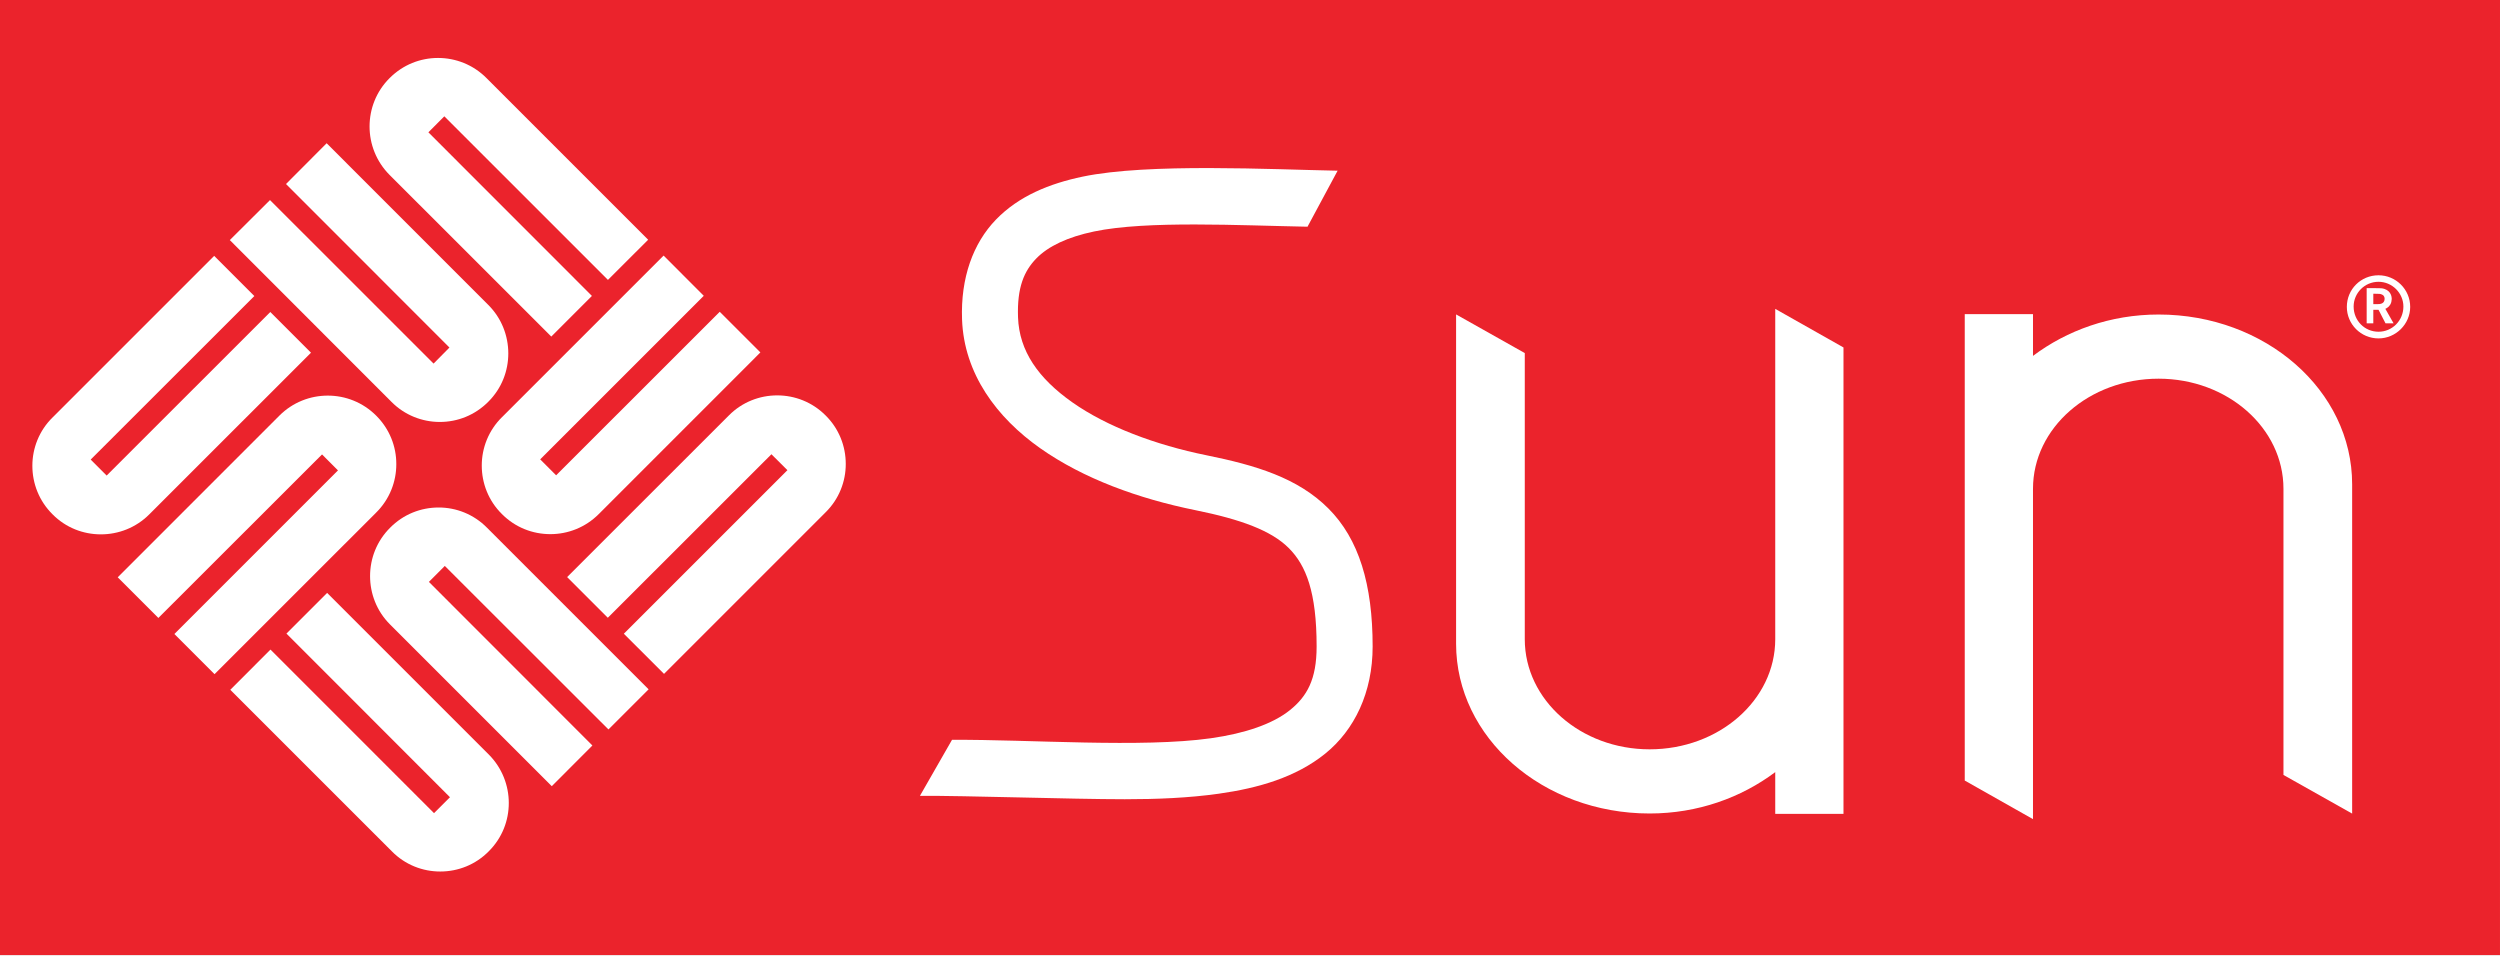
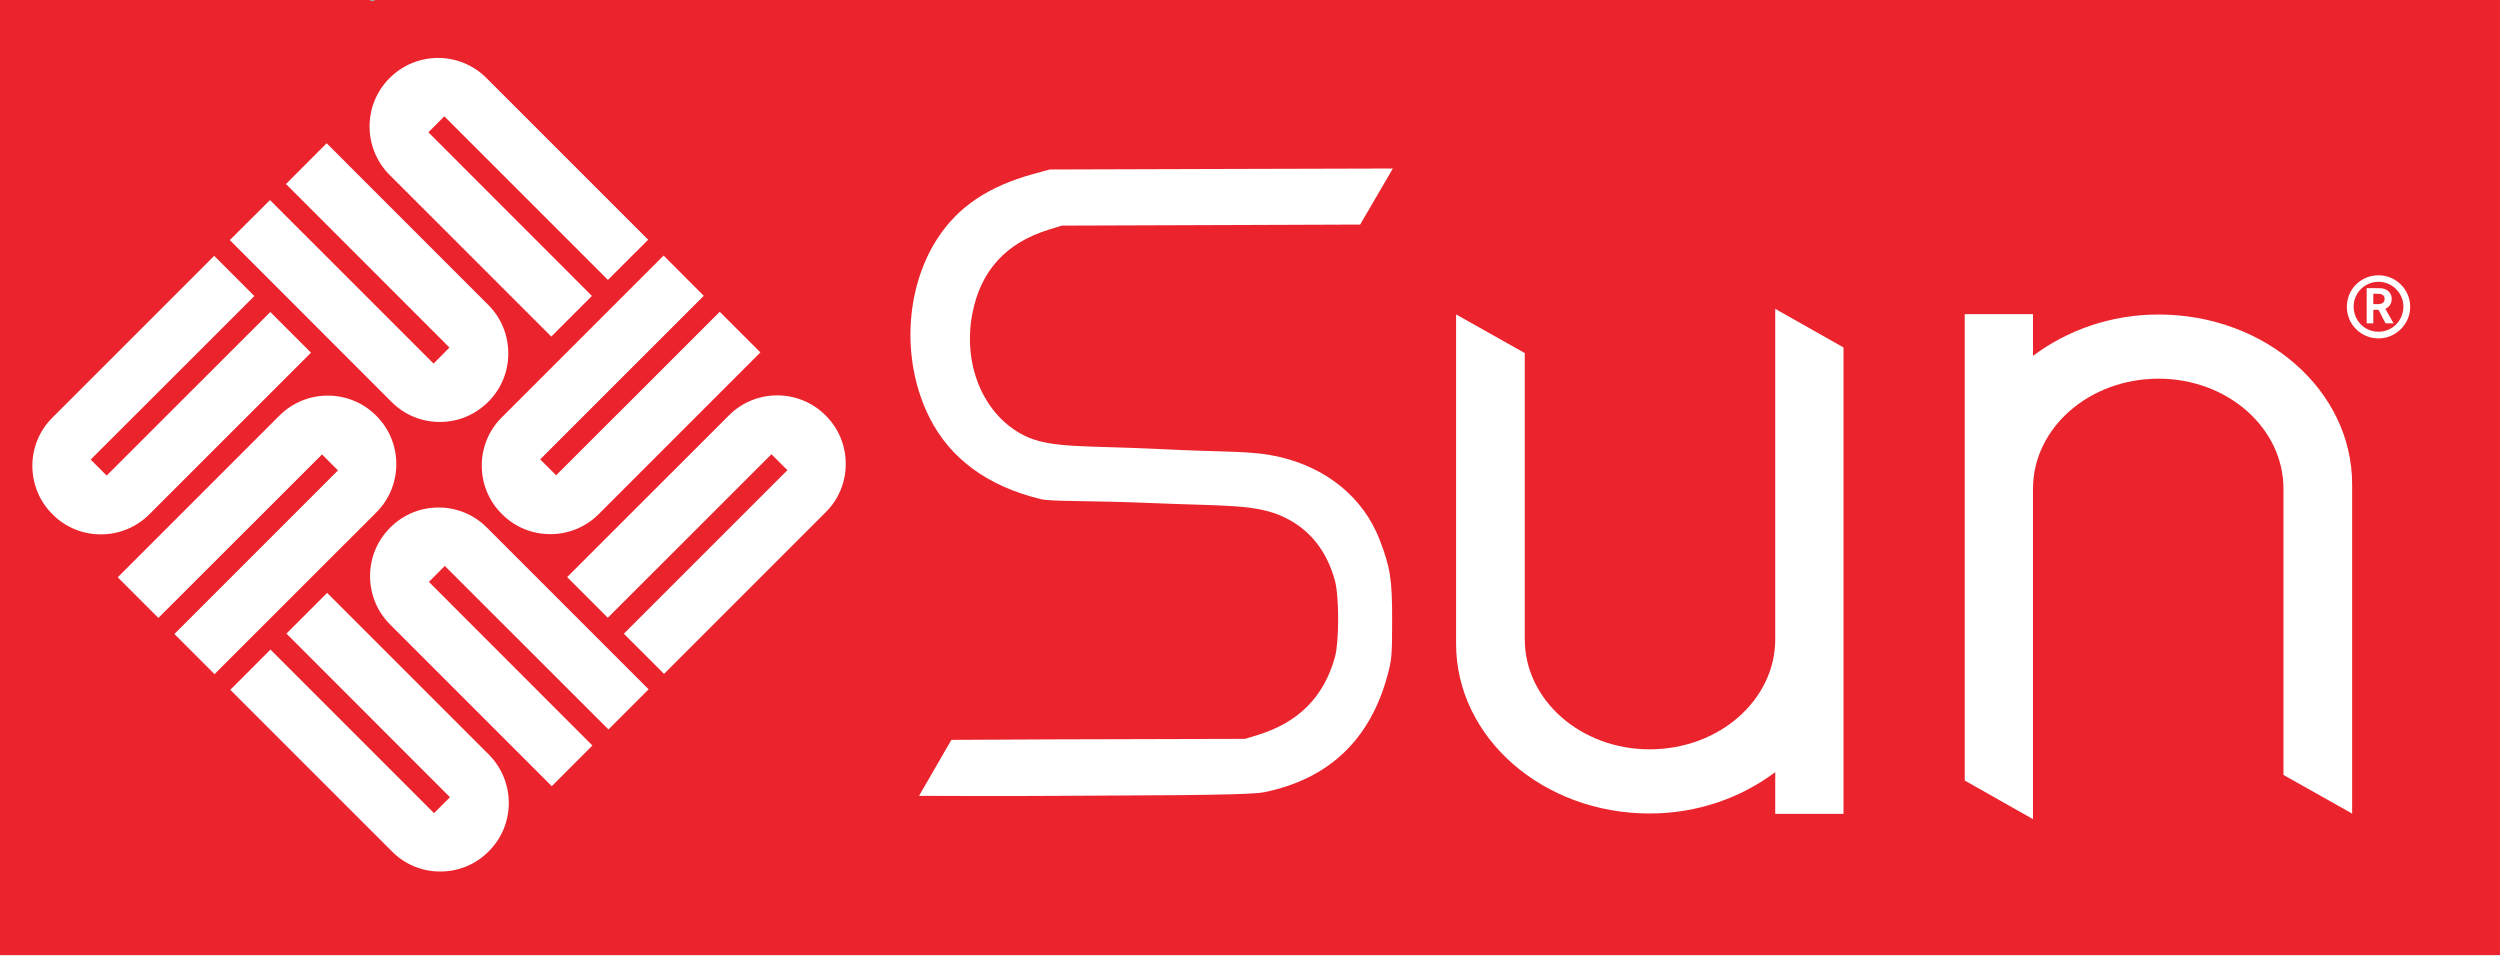
<svg xmlns="http://www.w3.org/2000/svg" version="1.1" id="svg2" xml:space="preserve" width="1294.227" height="494.435" viewBox="0 0 1294.227 494.435">
  <defs id="defs6" />
  <g id="g8" transform="matrix(1.333333,0,0,-1.333333,0,785.96)">
    <g id="g10" transform="scale(0.1)">
      <path d="M 9706.7,5894.7 H 0 V 2186.44 h 9706.66" style="fill:#eb232c;fill-opacity:1;fill-rule:nonzero;stroke:none" id="path12" />
      <path d="m 9138.429,4704.473 c 0,52.29 42.6,96.12 96.59,96.12 53.13,0 96.6,-43.83 96.6,-96.12 0,-54.7 -43.47,-97.81 -96.6,-97.81 -53.99,0 -96.59,43.11 -96.59,97.81 m 96.59,-123.71 c 67.18,0 122.98,55.45 122.98,122.38 0,68.27 -55.8,122.74 -122.98,122.74 -68.75,0 -122.99,-54.47 -122.99,-122.74 0,-66.93 54.24,-122.38 122.99,-122.38 m -11.74,195.12 c 19.61,0 26.88,0 35.47,-3.26 24.93,-8.6 27.59,-30.51 27.59,-38.38 0,-1.45 -0.73,-6.41 -1.45,-11.25 -1.21,-5.69 -4.97,-16.47 -16.82,-23.73 -1.58,-0.84 -2.54,-2.05 -6.54,-3.62 l 32.07,-56.42 h -31.34 l -27.24,52.65 h -20.22 v -52.65 h -25.78 v 136.66 z m 9.68,-61.95 c 8.48,0 17.2,1.07 22.64,9.06 1.93,3.14 3.15,6.78 3.15,11.74 0,7.38 -4.11,14.18 -9.93,16.11 -5.93,3.26 -12.47,3.26 -25.54,3.26 h -8.48 v -40.17 h 18.16" style="fill:#ffffff;fill-opacity:1;fill-rule:nonzero;stroke:none" id="path16" />
      <path d="m 2159.24,4049.21 -61.86,61.97 635.13,635.01 -155.91,156.15 -627.5,-627.26 c -52.41,-51.57 -78.68,-120.19 -78.56,-188.1 0,-68.75 26.15,-136.79 78.43,-188.35 51.82,-52.05 119.36,-77.84 187.99,-77.84 67.79,0 135.81,25.79 187.75,77.84 l 627.62,627.74 -157.85,157.72 -635.24,-634.88" style="fill:#ffffff;fill-opacity:1;fill-rule:nonzero;stroke:none" id="path24" />
      <path d="m 2995.21,4131.02 62.1,-61.85 -635.12,-635.01 156.02,-155.91 627.14,627.14 c 52.41,51.58 78.68,120.09 78.44,188.11 0,68.51 -26.03,136.66 -78.44,188.35 -51.69,51.8 -119.47,77.71 -187.74,77.71 -67.79,0 -135.94,-25.67 -187.74,-77.96 L 2202,3654.1 l 157.96,-157.96 635.25,634.88" style="fill:#ffffff;fill-opacity:1;fill-rule:nonzero;stroke:none" id="path26" />
      <path d="m 1745.06,4545.31 -61.62,-62.33 -635.13,634.88 -156.025,-155.3 627.025,-627.5 c 51.69,-52.53 120.32,-78.68 188.34,-78.68 68.76,0 136.42,26.15 188.47,78.68 51.81,51.69 77.46,119.35 77.46,187.74 -0.11,67.67 -25.65,136.18 -77.58,187.86 l -627.75,627.88 -157.84,-158.34 634.65,-634.89" style="fill:#ffffff;fill-opacity:1;fill-rule:nonzero;stroke:none" id="path28" />
      <path d="m 1663.31,5380.99 61.86,62.1 635.25,-635.13 156.14,155.91 -627.25,627.26 c -51.81,52.42 -120.33,78.56 -188.47,78.56 -68.76,0 -136.3,-26.14 -188.48,-78.56 -51.68,-51.57 -77.47,-119.35 -77.47,-187.63 0,-67.65 25.79,-135.81 77.72,-187.98 l 627.87,-627.62 157.71,157.84 -634.88,635.25" style="fill:#ffffff;fill-opacity:1;fill-rule:nonzero;stroke:none" id="path30" />
      <path d="m 1747.05,2799.32 -61.85,-61.85 -635.01,635.13 -156.03,-156.15 627.27,-627.14 c 51.31,-52.4 120.07,-78.57 187.86,-78.43 68.75,0 136.77,26.03 188.58,78.67 51.82,51.7 77.59,119.12 77.59,187.38 0,67.67 -25.77,136.06 -77.59,188.11 l -627.74,627.62 -157.96,-157.96 634.88,-635.38" style="fill:#ffffff;fill-opacity:1;fill-rule:nonzero;stroke:none" id="path32" />
      <path d="m 1665.31,3635.4 61.73,61.98 635.37,-634.89 155.91,155.79 -627.26,627.25 c -51.57,52.54 -120.32,78.93 -188.23,78.69 -68.63,0 -136.53,-26.15 -188.35,-78.69 -51.8,-51.68 -77.59,-119.35 -77.59,-187.73 0,-67.68 25.55,-135.94 77.48,-187.62 l 627.98,-627.99 157.73,157.96 -634.77,635.25" style="fill:#ffffff;fill-opacity:1;fill-rule:nonzero;stroke:none" id="path34" />
      <path d="m 414.121,4048.25 -61.98,62.1 635.379,634.88 -155.911,156.03 -627.261,-627.14 c -52.532,-51.44 -78.801,-120.2 -78.684,-187.98 0,-68.75 26.152,-136.66 78.438,-188.47 51.574,-52.05 119.355,-77.71 187.617,-77.71 67.91,0 136.062,25.66 187.988,77.71 l 627.743,627.62 -157.96,157.98 -635.369,-635.02" style="fill:#ffffff;fill-opacity:1;fill-rule:nonzero;stroke:none" id="path36" />
      <path d="m 1250.37,4130.28 61.86,-61.98 -635.128,-635.25 155.906,-155.91 627.512,627.38 c 52.04,51.44 78.44,120.08 78.19,188.23 0.25,68.52 -26.15,136.41 -78.19,188.22 -51.94,51.94 -119.73,77.72 -187.87,77.72 -67.9,0 -135.93,-25.78 -187.86,-77.72 l -627.747,-627.74 157.84,-157.84 635.487,634.89" style="fill:#ffffff;fill-opacity:1;fill-rule:nonzero;stroke:none" id="path38" />
      <path id="path32983" style="fill:#ffffff;fill-opacity:1;fill-rule:nonzero;stroke:none;stroke-width:0.172" d="m 919.027,159.9 -0.002,171.037 c -0.011,31.495 -29.117,56.982 -65.023,56.982 -35.662,0 -64.639,-25.497 -64.639,-57 V 182.781 l -35.559,-20.014 v 170.494 c 0,48.613 44.89,87.877 100.197,87.877 24.946,0 47.473,-8.241 65.023,-21.414 v 21.623 h 35.332 V 179.875 Z" transform="matrix(7.5,0,0,-7.5,0,5894.7)" />
      <path id="path32983-3" style="fill:#ffffff;fill-opacity:1;fill-rule:nonzero;stroke:none;stroke-width:1.29" d="m 7893.465,2714.239 0.015,1282.778 c 0.083,236.214 218.376,427.368 487.676,427.368 267.466,0 484.79,-191.224 484.79,-427.5 V 2885.845 l 266.689,-150.102 v 1278.706 c 0,364.597 -336.677,659.077 -751.479,659.077 -187.098,0 -356.045,-61.805 -487.676,-160.605 V 4675.09 H 7628.49 V 2864.049 Z" />
-       <path style="color:#000000;fill:#ffffff;fill-rule:evenodd;-inkscape-stroke:none" d="m 4367.111,2791.514 c -207.463,0.062 -617.942,14.214 -795.308,13.229 l 124.591,217.496 c 302.257,1.68 737.181,-31.777 1004.874,6.055 133.847,18.916 241.041,55.885 307.357,109.397 66.317,53.512 103.397,119.256 103.397,246.803 0,210.947 -40.752,314.954 -108.311,382.4 -67.558,67.446 -184.182,110.84 -362.978,147.086 -219.59,44.516 -433.436,121.7 -602.1,240.508 -168.664,118.808 -295.739,289.17 -303.314,500.078 -5.761,160.383 42.263,295.068 131.631,387.461 89.368,92.393 209.321,140.192 336.617,166.846 254.593,53.307 735.682,27.788 989.982,23.051 L 5076.646,5014.459 c -263.78,4.914 -624.032,24.342 -828.505,-18.471 -102.236,-21.407 -178.191,-56.934 -224.857,-105.18 -46.666,-48.246 -74.805,-111.512 -70.606,-228.438 4.67,-130.015 78.097,-236.306 211.207,-330.07 133.111,-93.764 322.314,-165.071 520.061,-205.158 191.842,-38.891 354.435,-87.526 473.434,-206.326 118.998,-118.8 172.143,-295.257 172.143,-536.324 0,-178.586 -70.679,-324.378 -184.312,-416.07 -113.633,-91.692 -258.582,-133.596 -413.506,-155.49 -116.193,-16.421 -240.114,-21.455 -364.592,-21.418 z" id="path36071" />
+       <g id="g43436" transform="translate(-1898.045,516.5065)">
+         <path style="fill:#a3a3a3;fill-opacity:1;stroke-width:7.5" d="m 3338,5378.194 c 5.414,2.167 11.883,1.9 14.375,-0.592 2.492,-2.492 -1.938,-4.265 -9.844,-3.939 -8.737,0.36 -10.514,2.137 -4.531,4.531 z m 714.498,554.252 c 0.36,8.737 2.137,10.514 4.531,4.531 2.167,-5.414 1.9,-11.883 -0.592,-14.375 -2.492,-2.492 -4.265,1.938 -3.939,9.844 z m -369.049,323.75 c -9.329,11.895 -9.064,12.161 2.832,2.832 7.219,-5.661 13.125,-11.568 13.125,-13.125 0,-6.173 -6.159,-2.2 -15.957,10.293 z m -375.45,126.998 c 5.414,2.167 11.883,1.9 14.375,-0.592 2.492,-2.492 -1.938,-4.265 -9.844,-3.939 -8.737,0.36 -10.514,2.137 -4.531,4.531 z m -1790.502,689.252 c 0.36,8.737 2.137,10.514 4.531,4.531 2.167,-5.414 1.9,-11.883 -0.592,-14.375 -2.492,-2.492 -4.265,1.938 -3.939,9.844 z" id="path43448" />
+         <path style="fill:#ffffff;fill-opacity:1;stroke-width:6.803" d="m 5591.943,2505.537 406.809,1.946 733.799,1.946 49.922,15.411 c 157.789,48.708 256.395,148.446 298.745,302.176 16.762,60.844 16.62,236.105 -0.241,297.4 -31.805,115.628 -97.748,198.094 -196.125,245.268 -108.986,52.261 -232.84,43.275 -499.799,54.659 -266.959,11.384 -403.422,5.678 -445.837,15.899 -205.154,49.439 -351.185,156.147 -431.678,315.436 -109.49,216.672 -97.351,499.143 29.904,695.858 79.676,123.166 197.178,202.52 371.162,250.662 l 64.626,17.882 625.016,1.924 707.838,1.924 -126.999,-217.635 -557.03,-2.054 -601.206,-2.054 -49.855,-15.335 c -166.988,-51.365 -265.784,-159.81 -297.739,-326.817 -38.447,-200.933 45.076,-395.682 203.193,-473.781 100.631,-49.705 240.752,-37.48 515.407,-51.316 274.656,-13.836 363.639,-4.924 476.751,-31.559 183.327,-43.169 323.279,-159.098 385.495,-319.324 42.156,-108.564 49.447,-155.329 49.212,-315.608 -0.2,-136.007 -1.462,-150.888 -18.012,-212.286 -67.514,-250.474 -228.383,-402.84 -479.307,-453.975 -67.538,-13.764 -536.577,-11.68 -804.911,-14.016 -178.214,-1.552 -534.662,0 -534.662,0 z" id="path43438" />
+       </g>
    </g>
  </g>
</svg>
